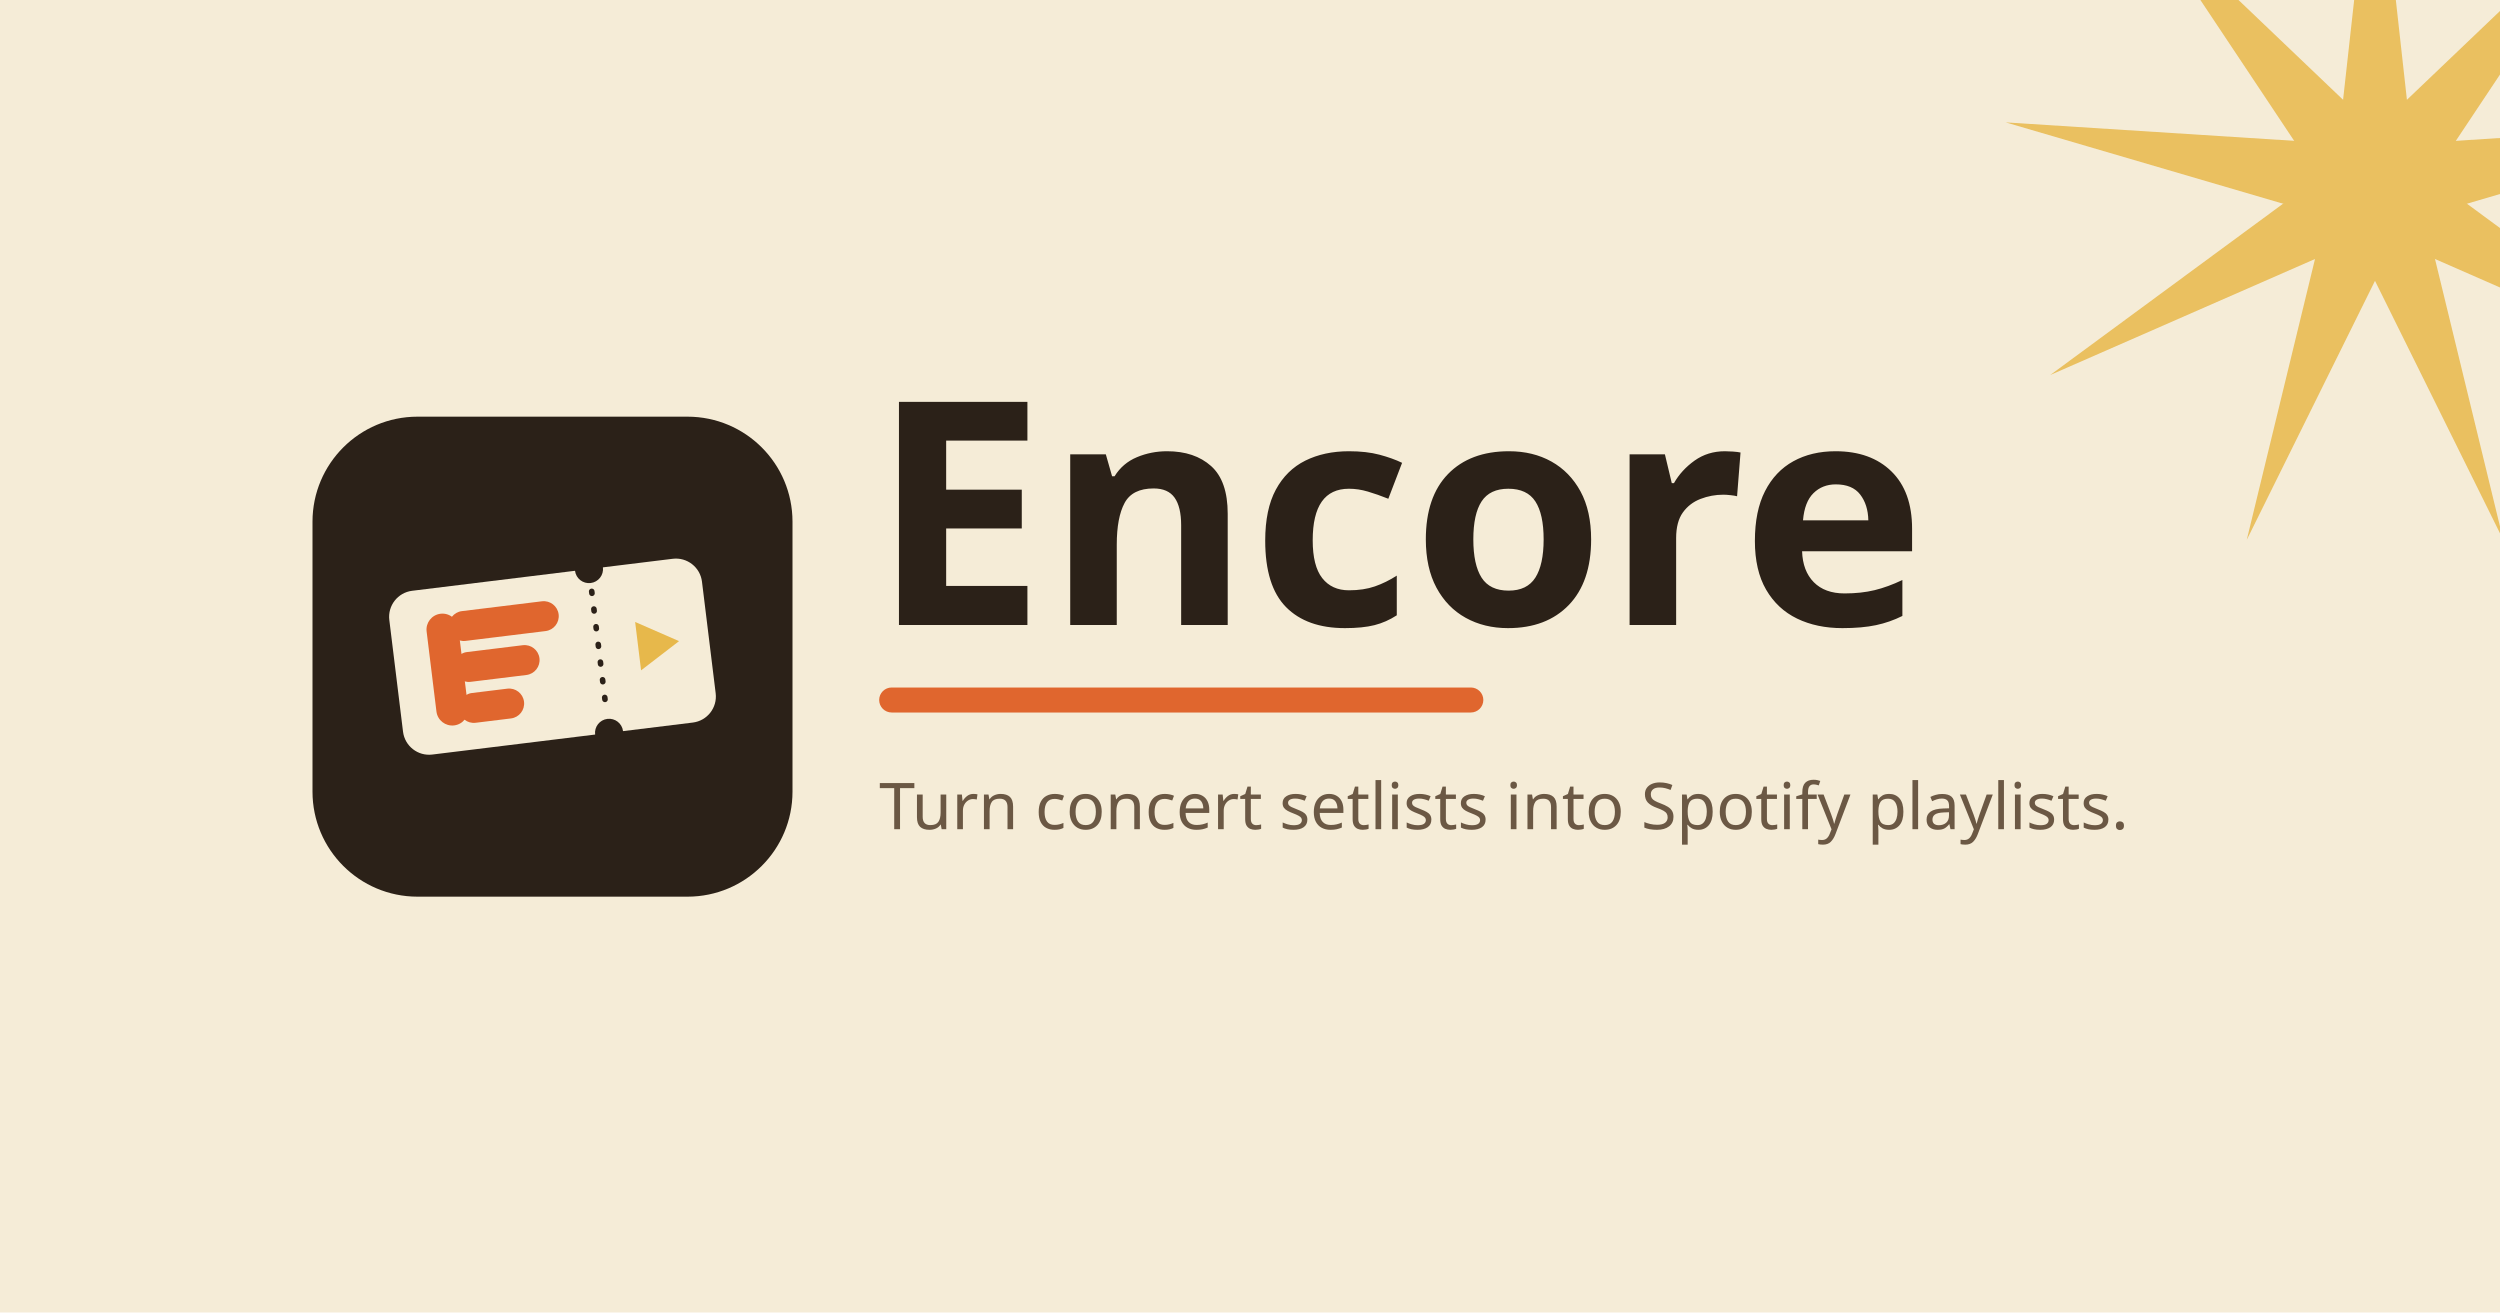
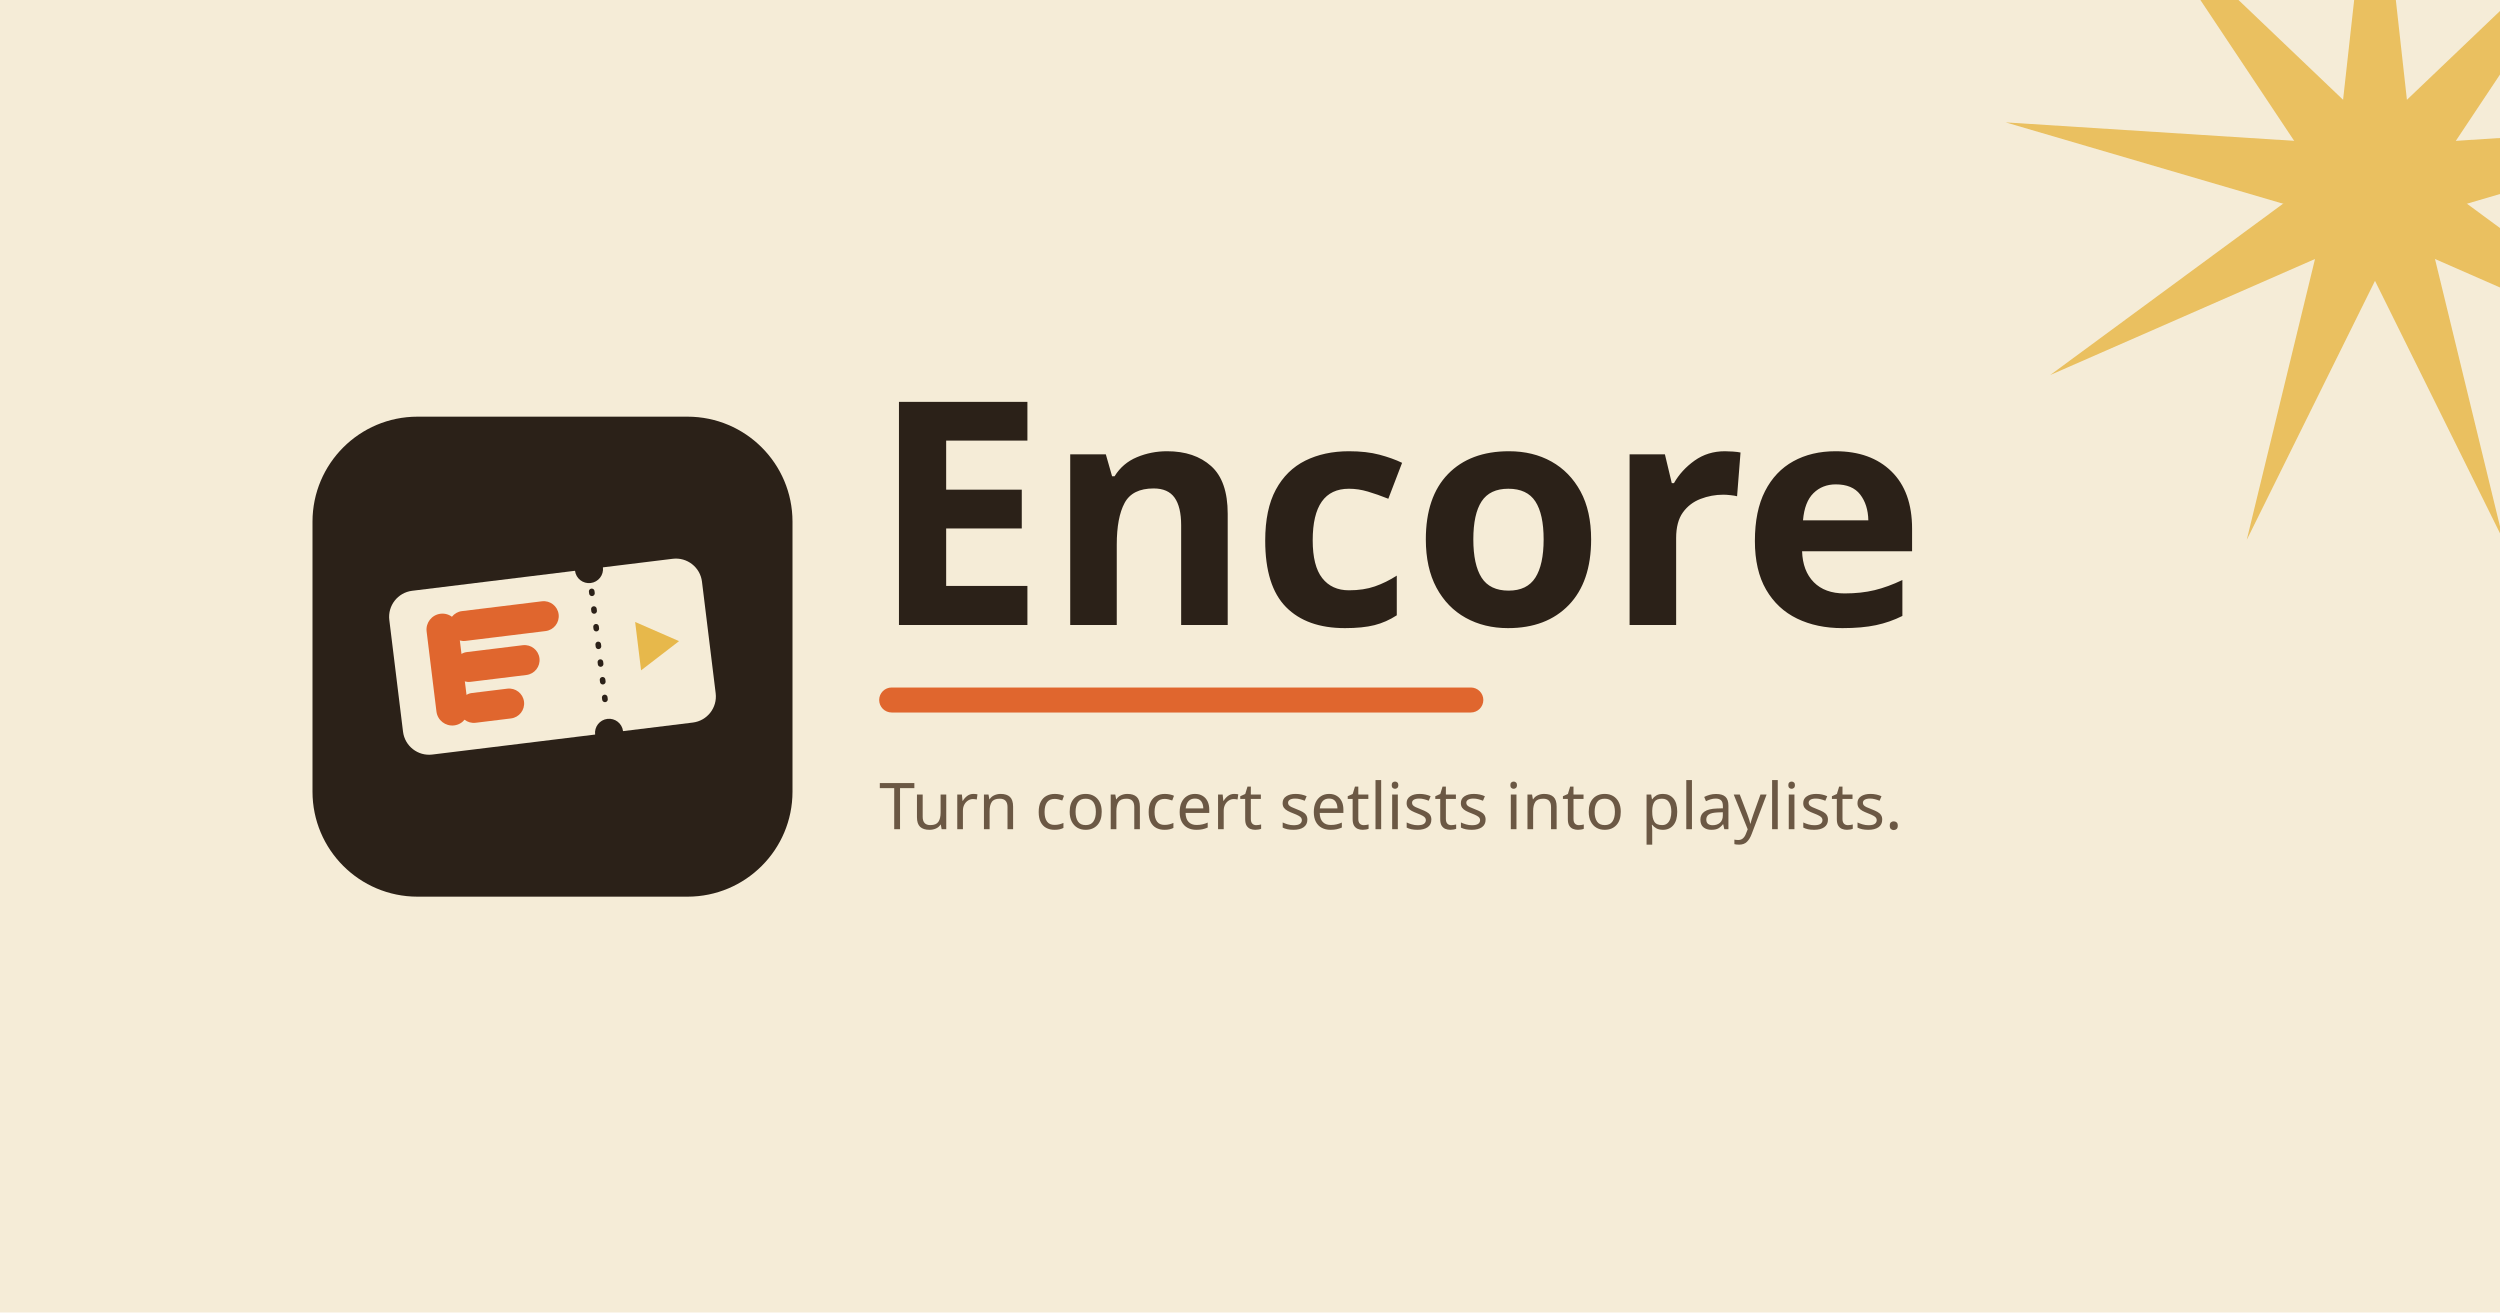
- <svg xmlns="http://www.w3.org/2000/svg" viewBox="0 0 1200 630" role="img" aria-label="Encore - turn concert setlists into Spotify playlists">
+ <svg xmlns="http://www.w3.org/2000/svg" viewBox="0 0 1200 630" role="img" aria-label="Encore - turn concert setlists into playlists">
  <rect width="1200" height="630" fill="#f5ecd7" />
  <g fill="#e7b84b" opacity="0.85">
    <g>
      <polygon points="1120,90 1160,90 1140,-90" />
      <polygon points="1120,90 1160,90 1140,-90" transform="rotate(40 1140 90)" />
      <polygon points="1120,90 1160,90 1140,-90" transform="rotate(80 1140 90)" />
      <polygon points="1120,90 1160,90 1140,-90" transform="rotate(120 1140 90)" />
      <polygon points="1120,90 1160,90 1140,-90" transform="rotate(160 1140 90)" />
      <polygon points="1120,90 1160,90 1140,-90" transform="rotate(200 1140 90)" />
      <polygon points="1120,90 1160,90 1140,-90" transform="rotate(240 1140 90)" />
      <polygon points="1120,90 1160,90 1140,-90" transform="rotate(280 1140 90)" />
      <polygon points="1120,90 1160,90 1140,-90" transform="rotate(320 1140 90)" />
    </g>
  </g>
  <g transform="translate(150 200) scale(0.45)">
    <rect width="512" height="512" rx="112" fill="#2b2118" />
    <g transform="rotate(-7 256 256)">
      <rect x="88" y="168" width="336" height="176" rx="28" fill="#f5ecd7" />
      <circle cx="306" cy="168" r="15" fill="#2b2118" />
      <circle cx="306" cy="344" r="15" fill="#2b2118" />
      <line x1="306" y1="192" x2="306" y2="320" stroke="#2b2118" stroke-width="6" stroke-dasharray="2 17" stroke-linecap="round" />
      <rect x="126" y="196" width="34" height="120" rx="17" fill="#e0662e" />
      <rect x="150" y="196" width="118" height="32" rx="16" fill="#e0662e" />
      <rect x="150" y="240" width="92" height="32" rx="16" fill="#e0662e" />
      <rect x="150" y="284" width="70" height="32" rx="16" fill="#e0662e" />
      <path d="M348 230 L348 282 L392 256 Z" fill="#e7b84b" />
    </g>
  </g>
  <text x="418" y="300" font-family="Fredoka, 'Trebuchet MS', Verdana, sans-serif" font-size="150" font-weight="700" fill="#2b2118">Encore</text>
  <rect x="422" y="330" width="290" height="12" rx="6" fill="#e0662e" />
-   <text x="422" y="398" font-family="Nunito, Verdana, sans-serif" font-size="31" fill="#6b5844">Turn concert setlists into Spotify playlists.</text>
+   <text x="422" y="398" font-family="Nunito, Verdana, sans-serif" font-size="31" fill="#6b5844">Turn concert setlists into playlists.</text>
</svg>
